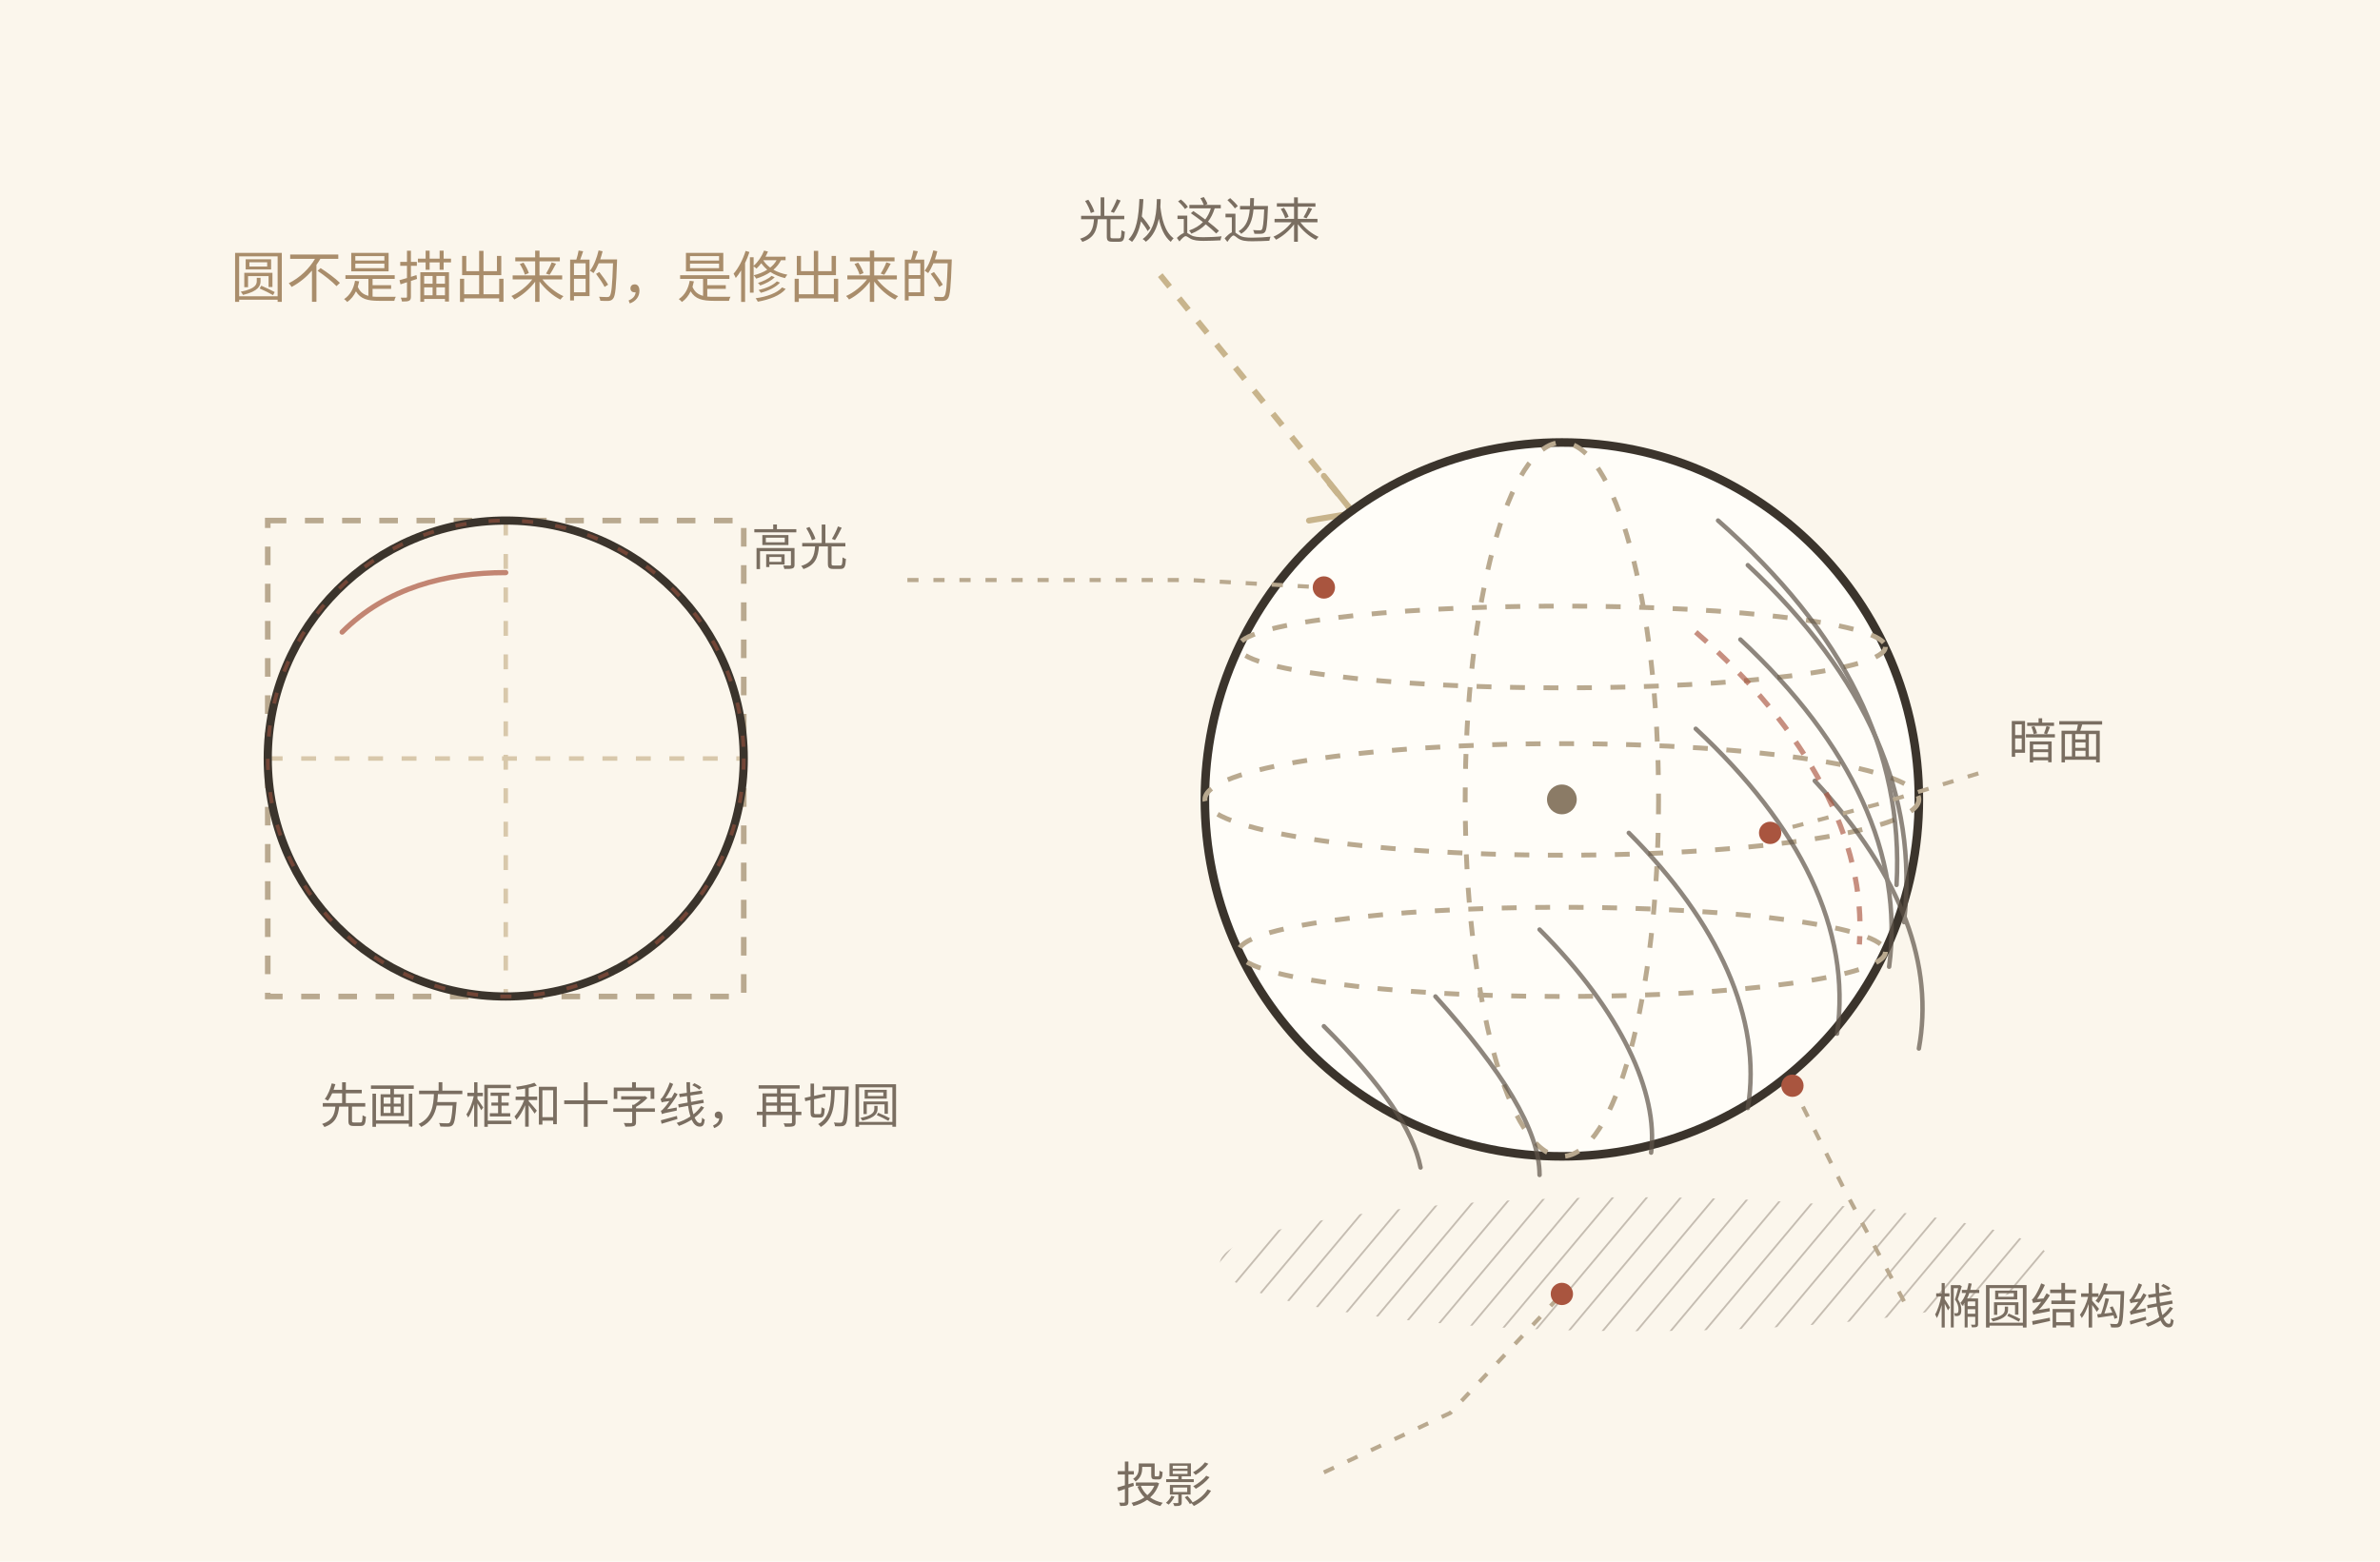
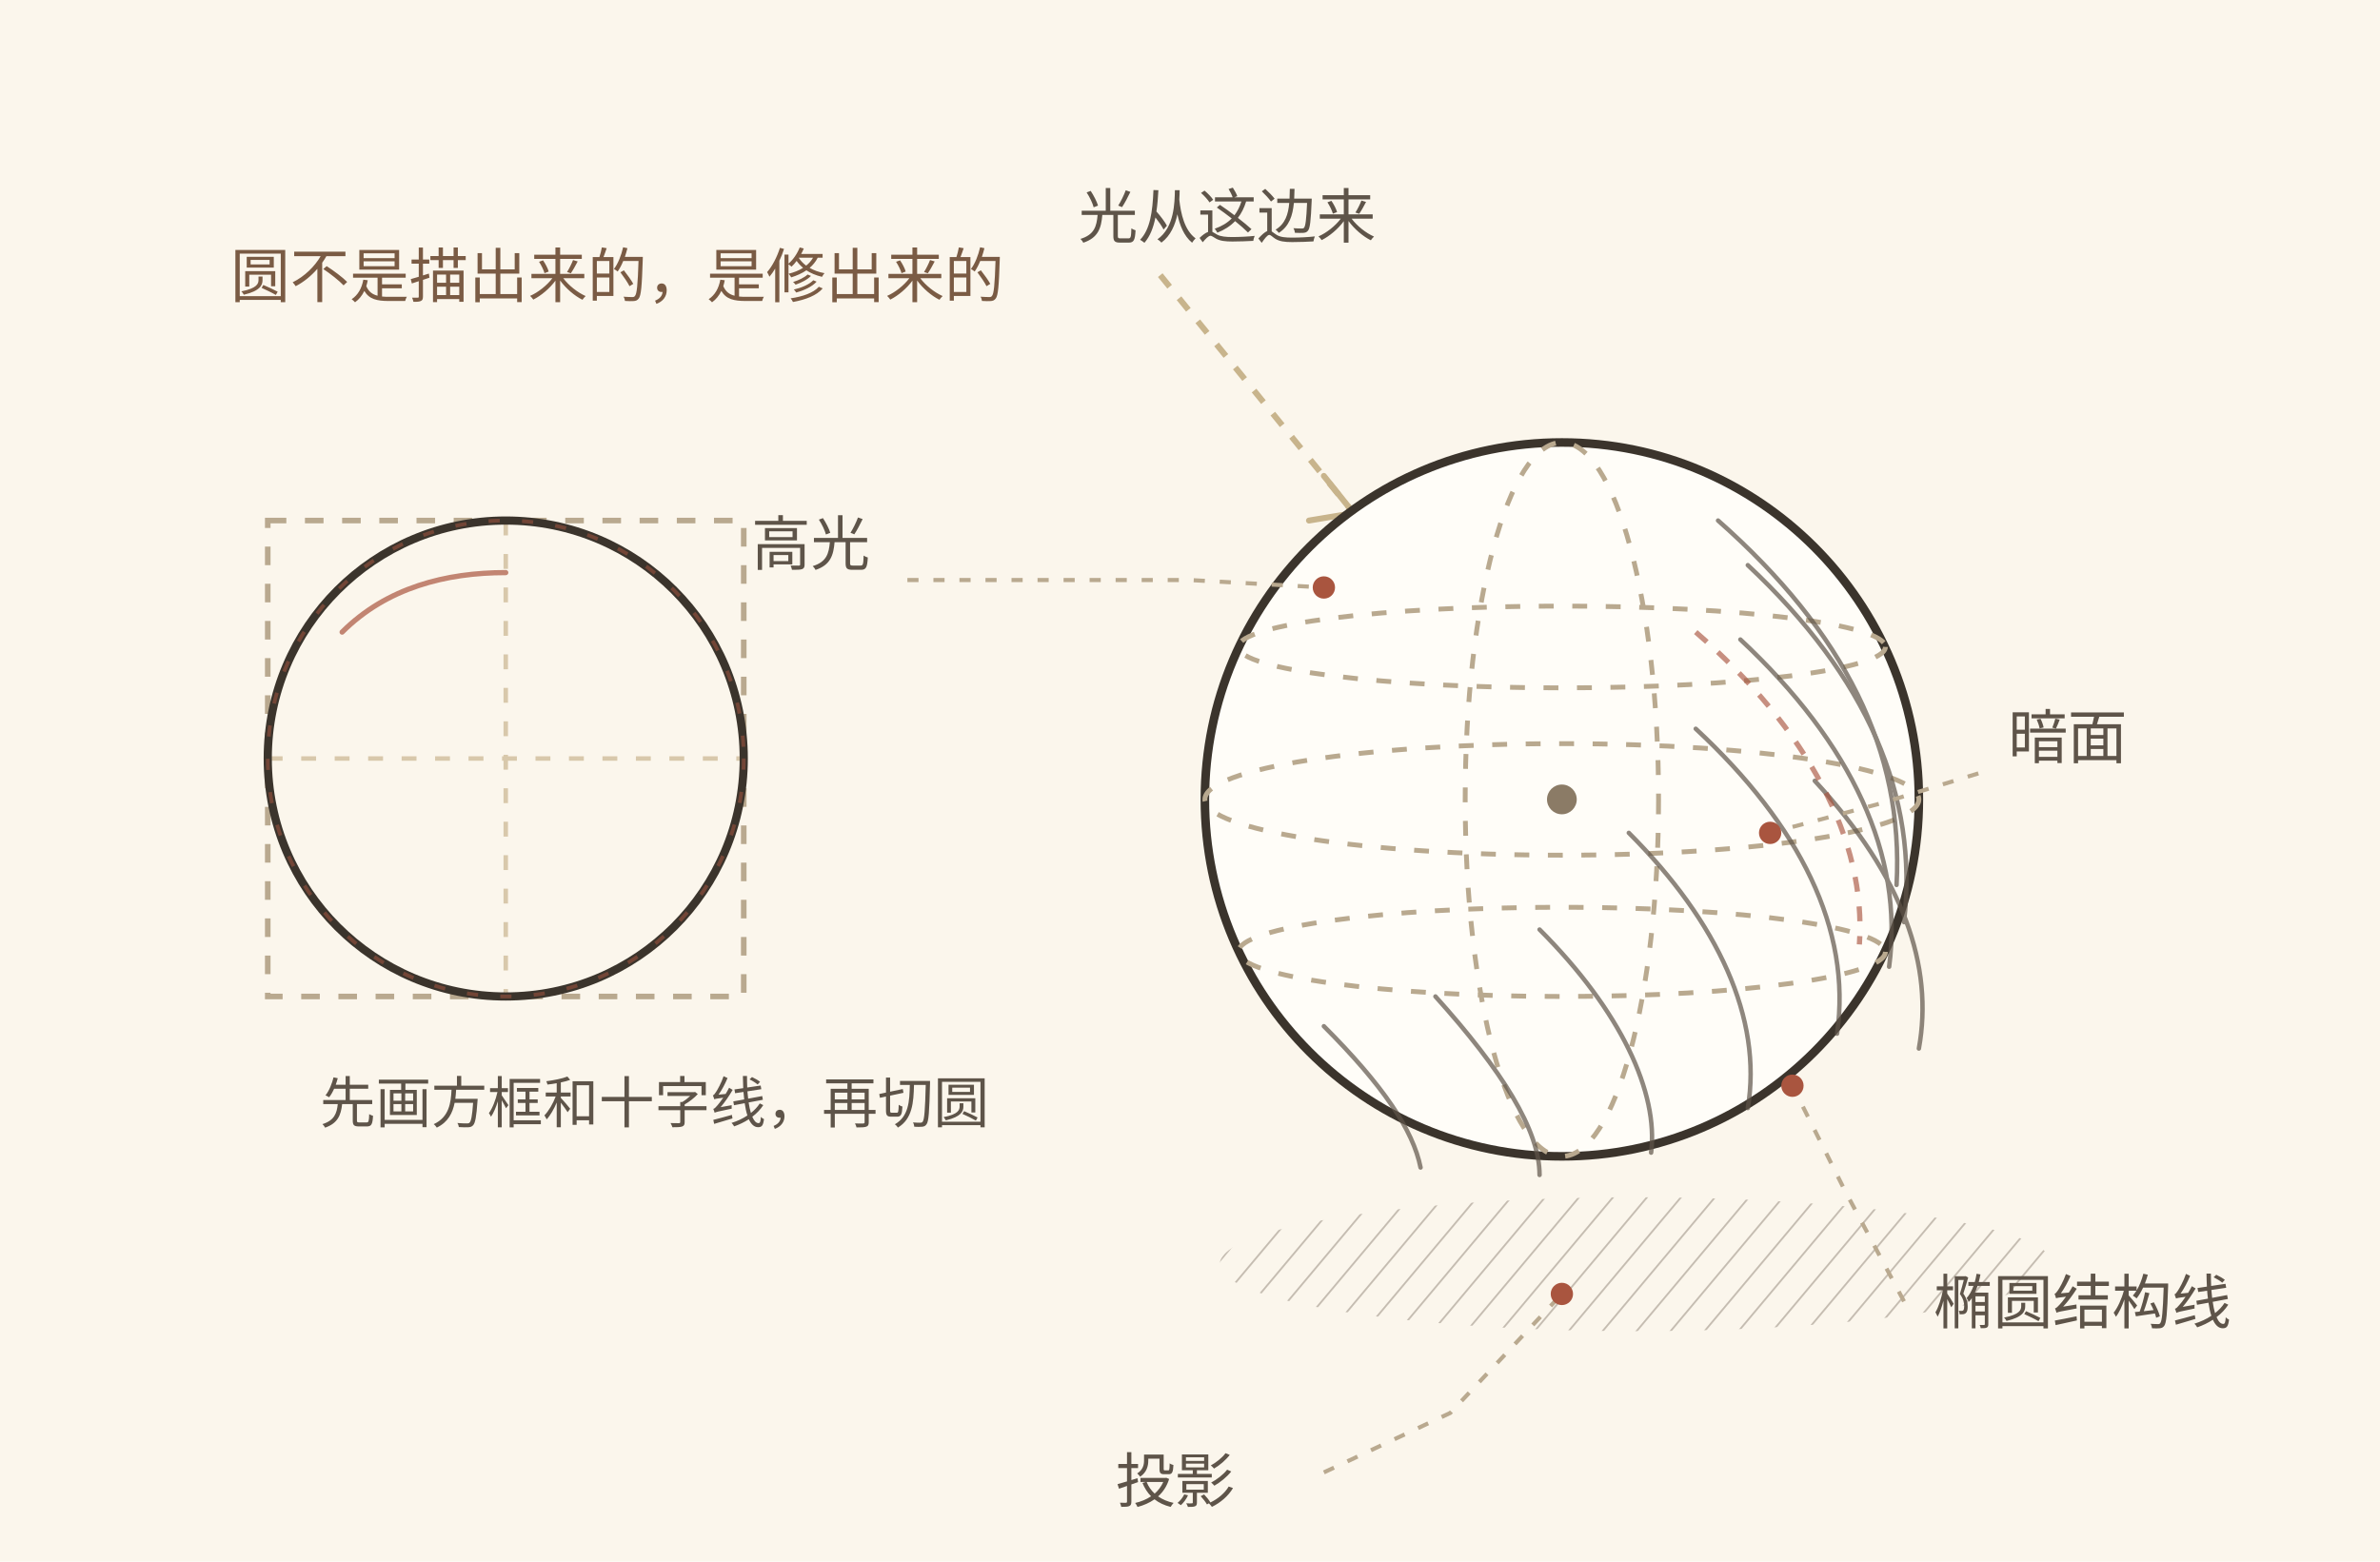
<svg xmlns="http://www.w3.org/2000/svg" viewBox="0 0 640 420" width="640" height="420" role="img" aria-labelledby="t5">
  <rect width="640" height="420" fill="#FBF6EC" />
  <defs>
    <pattern id="sphereShadow" width="7" height="7" patternUnits="userSpaceOnUse" patternTransform="rotate(40)">
      <line x1="0" y1="0" x2="0" y2="7" stroke="#7A6E61" stroke-width="1" opacity=".4" />
    </pattern>
    <clipPath id="shadowE">
      <ellipse cx="440" cy="340" rx="112" ry="18" />
    </clipPath>
  </defs>
  <g>
    <rect x="72" y="140" width="128" height="128" fill="none" stroke="#B9A98F" stroke-width="1.5" stroke-dasharray="5 5" />
    <path d="M72 204 H200" stroke="#D8C8AB" stroke-width="1.2" stroke-dasharray="4 5" />
    <path d="M136 140 V268" stroke="#D8C8AB" stroke-width="1.2" stroke-dasharray="4 5" />
    <circle cx="136" cy="204" r="64" fill="none" stroke="#3B342C" stroke-width="2.2" />
    <circle cx="136" cy="204" r="64" fill="none" stroke="#A9553F" stroke-width="1" opacity=".5" stroke-dasharray="3 6" />
    <path d="M92 170 C104 158 120 154 136 154" fill="none" stroke="#A9553F" stroke-width="1.4" stroke-linecap="round" opacity=".7" />
-     <text x="86" y="302" font-family="PingFang SC, Microsoft YaHei, sans-serif" font-size="13" fill="#7A6E61">先画方框和十字线，再切圆</text>
+     <text x="86" y="302" font-family="PingFang SC, Microsoft YaHei, sans-serif" font-size="15" fill="#5E5449">先画方框和十字线，再切圆</text>
  </g>
  <g>
    <path d="M312 74 L364 138" fill="none" stroke="#C8B48C" stroke-width="1.6" stroke-dasharray="4 4" />
    <path d="M356 128 L364 138 L352 140" fill="none" stroke="#C8B48C" stroke-width="1.6" stroke-linecap="round" stroke-linejoin="round" />
-     <text x="290" y="64" font-family="PingFang SC, Microsoft YaHei, sans-serif" font-size="13" fill="#7A6E61">光从这边来</text>
+     <text x="290" y="64" font-family="PingFang SC, Microsoft YaHei, sans-serif" font-size="16" fill="#5E5449">光从这边来</text>
  </g>
  <g>
    <circle cx="420" cy="215" r="96" fill="#FFFDF8" stroke="#3B342C" stroke-width="2.3" />
    <g fill="none" stroke="#B9A98F" stroke-width="1.3" stroke-dasharray="4 5">
      <ellipse cx="420" cy="174" rx="87" ry="11" />
      <ellipse cx="420" cy="215" rx="96" ry="15" />
      <ellipse cx="420" cy="256" rx="87" ry="12" />
      <ellipse cx="420" cy="215" rx="26" ry="96" />
    </g>
    <circle cx="420" cy="215" r="4" fill="#8B7B66" />
    <g fill="none" stroke="#5E5449" stroke-width="1.2" opacity=".7" stroke-linecap="round">
      <path d="M462 140 C496 170 512 202 510 238" />
      <path d="M470 152 C502 182 516 214 512 248" />
      <path d="M468 172 C498 200 512 230 508 260" />
      <path d="M456 196 C484 222 498 250 494 278" />
      <path d="M438 224 C462 248 474 274 470 298" />
      <path d="M414 250 C436 272 446 294 444 310" />
      <path d="M386 268 C404 288 414 304 414 316" />
      <path d="M356 276 C372 292 380 304 382 314" />
      <path d="M488 210 C512 236 520 260 516 282" />
    </g>
    <path d="M456 170 C486 196 502 226 500 254" fill="none" stroke="#A9553F" stroke-width="1.4" stroke-dasharray="4 4" opacity=".65" />
  </g>
  <g clip-path="url(#shadowE)">
    <rect x="320" y="320" width="240" height="40" fill="url(#sphereShadow)" />
  </g>
  <g stroke="#B9A98F" stroke-width="1.1" stroke-dasharray="3 4" fill="none">
    <path d="M532 208 L506 216 L476 224" />
    <path d="M512 350 L496 320 L482 292" />
    <path d="M356 396 L390 380 L420 348" />
    <path d="M244 156 L320 156 L356 158" />
  </g>
  <circle cx="476" cy="224" r="3" fill="#A9553F" />
  <circle cx="482" cy="292" r="3" fill="#A9553F" />
  <circle cx="420" cy="348" r="3" fill="#A9553F" />
  <circle cx="356" cy="158" r="3" fill="#A9553F" />
-   <text x="540" y="204" font-family="PingFang SC, Microsoft YaHei, sans-serif" font-size="13" fill="#7A6E61">暗面</text>
-   <text x="520" y="356" font-family="PingFang SC, Microsoft YaHei, sans-serif" font-size="13" fill="#7A6E61">椭圆结构线</text>
-   <text x="300" y="404" font-family="PingFang SC, Microsoft YaHei, sans-serif" font-size="13" fill="#7A6E61">投影</text>
-   <text x="202" y="152" font-family="PingFang SC, Microsoft YaHei, sans-serif" font-size="13" fill="#7A6E61">高光</text>
-   <text x="62" y="80" font-family="Songti SC, STSong, serif" font-size="15" fill="#A98D6B">圆不是描出来的，是修出来的</text>
+   <text x="540" y="204" font-family="PingFang SC, Microsoft YaHei, sans-serif" font-size="16" fill="#5E5449">暗面</text>
+   <text x="520" y="356" font-family="PingFang SC, Microsoft YaHei, sans-serif" font-size="16" fill="#5E5449">椭圆结构线</text>
+   <text x="300" y="404" font-family="PingFang SC, Microsoft YaHei, sans-serif" font-size="16" fill="#5E5449">投影</text>
+   <text x="202" y="152" font-family="PingFang SC, Microsoft YaHei, sans-serif" font-size="16" fill="#5E5449">高光</text>
+   <text x="62" y="80" font-family="Songti SC, STSong, serif" font-size="16" fill="#7A5B44">圆不是描出来的，是修出来的</text>
</svg>
